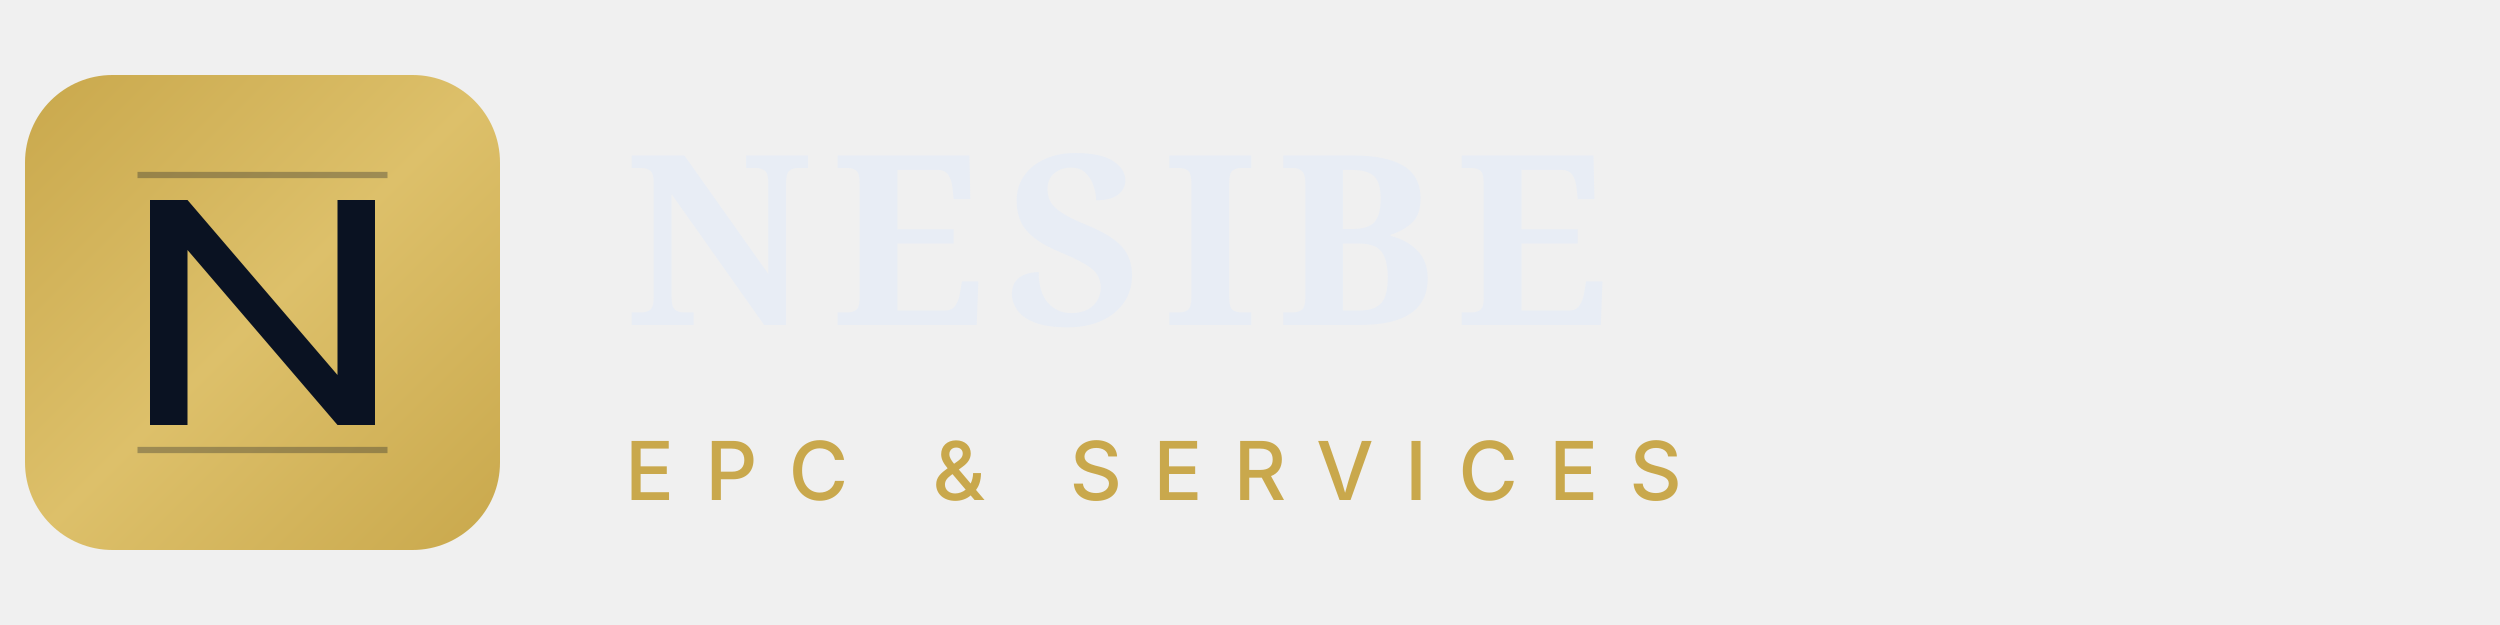
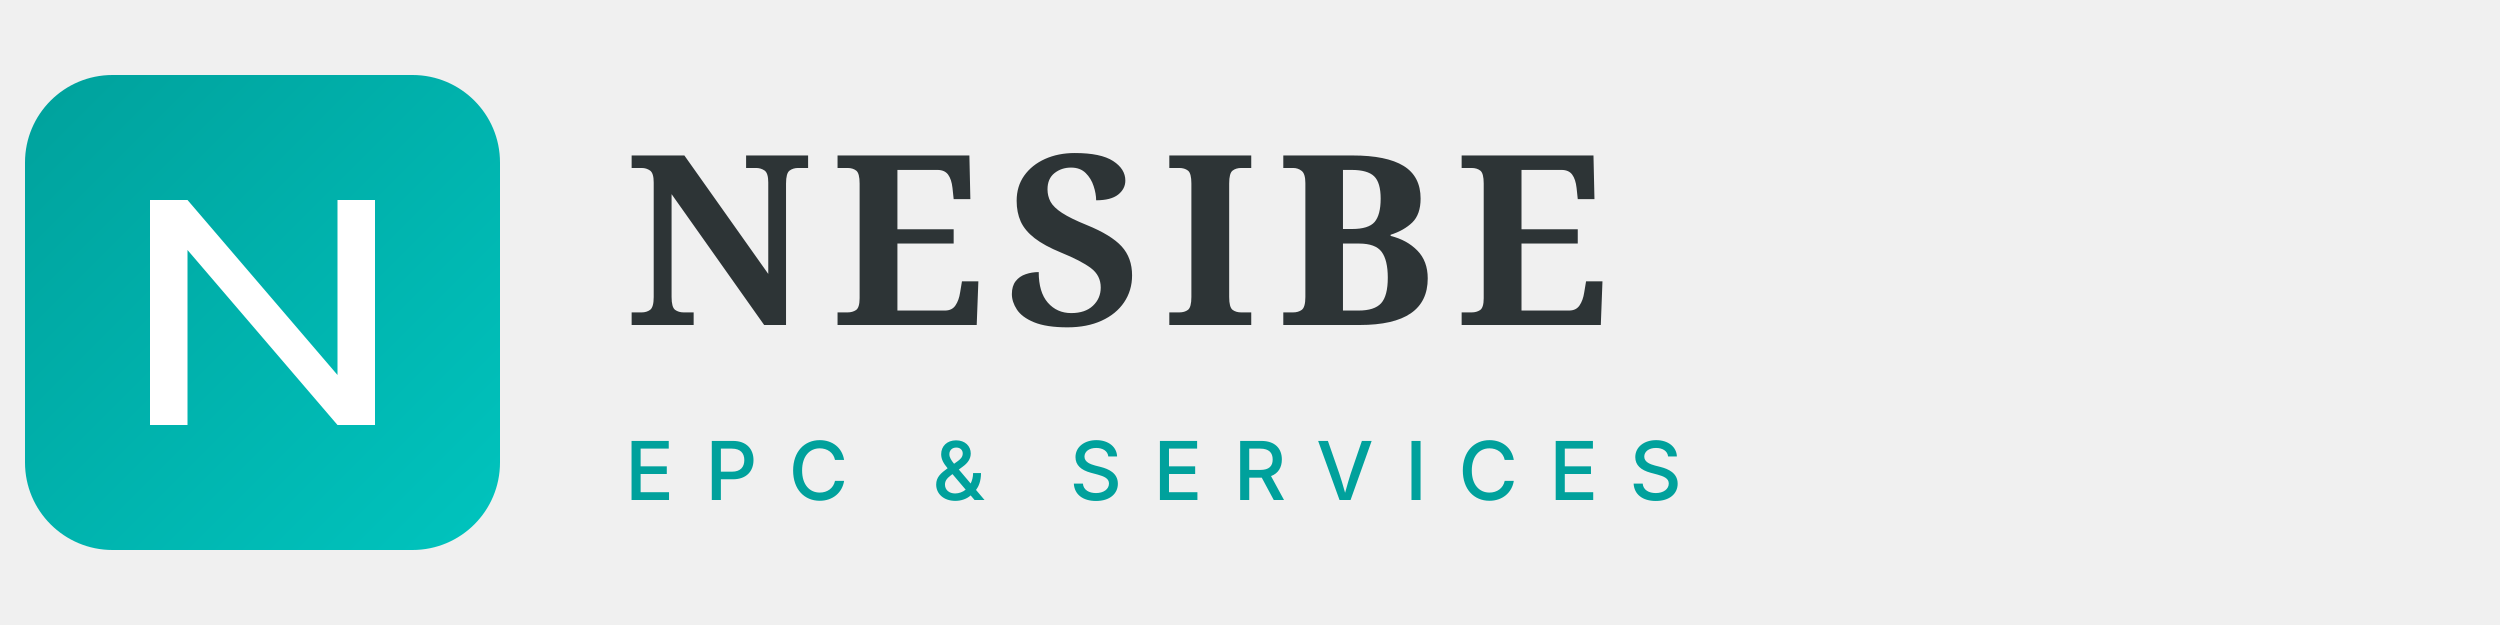
<svg xmlns="http://www.w3.org/2000/svg" viewBox="0 0 400 100" width="400" height="100">
  <defs>
-     <linearGradient id="goldGrad" x1="0" y1="0" x2="1" y2="1">
-       <stop offset="0%" stop-color="#c9a84c" />
-       <stop offset="50%" stop-color="#ddc06a" />
-       <stop offset="100%" stop-color="#c9a84c" />
-     </linearGradient>
-     <linearGradient id="darkGrad" x1="0" y1="0" x2="0" y2="1">
-       <stop offset="0%" stop-color="#0f1e35" />
-       <stop offset="100%" stop-color="#0a1628" />
+     <linearGradient id="tealG" x1="0" y1="0" x2="1" y2="1">
+       <stop offset="0%" stop-color="#00a19c" />
+       <stop offset="100%" stop-color="#00c4be" />
    </linearGradient>
  </defs>
-   <rect x="4" y="12" width="76" height="76" rx="14" fill="url(#goldGrad)" />
-   <path d="M24 68V32h6l24 28V32h6v36h-6L30 40v28h-6z" fill="#0a1222" />
-   <line x1="22" y1="28" x2="62" y2="28" stroke="#0a1222" stroke-width="1" opacity="0.3" />
-   <line x1="22" y1="72" x2="62" y2="72" stroke="#0a1222" stroke-width="1" opacity="0.3" />
-   <text x="100" y="52" font-family="Georgia, 'Playfair Display', serif" font-size="38" font-weight="700" fill="#e8edf5" letter-spacing="3">NESIBE</text>
-   <line x1="100" y1="62" x2="270" y2="62" stroke="url(#goldGrad)" stroke-width="1.5" />
-   <text x="100" y="80" font-family="'Inter', 'Helvetica Neue', Arial, sans-serif" font-size="13" font-weight="500" fill="#c9a84c" letter-spacing="5">EPC &amp; SERVICES</text>
+   <rect x="4" y="12" width="76" height="76" rx="14" fill="url(#tealG)" />
+   <path d="M24 68V32h6l24 28V32h6v36h-6L30 40v28h-6z" fill="#ffffff" />
+   <text x="100" y="52" font-family="Georgia, 'Playfair Display', serif" font-size="38" font-weight="700" fill="#2d3436" letter-spacing="3">NESIBE</text>
+   <line x1="100" y1="62" x2="270" y2="62" stroke="url(#tealG)" stroke-width="1.5" />
+   <text x="100" y="80" font-family="'Inter', 'Helvetica Neue', Arial, sans-serif" font-size="13" font-weight="500" fill="#00a19c" letter-spacing="5">EPC &amp; SERVICES</text>
</svg>
